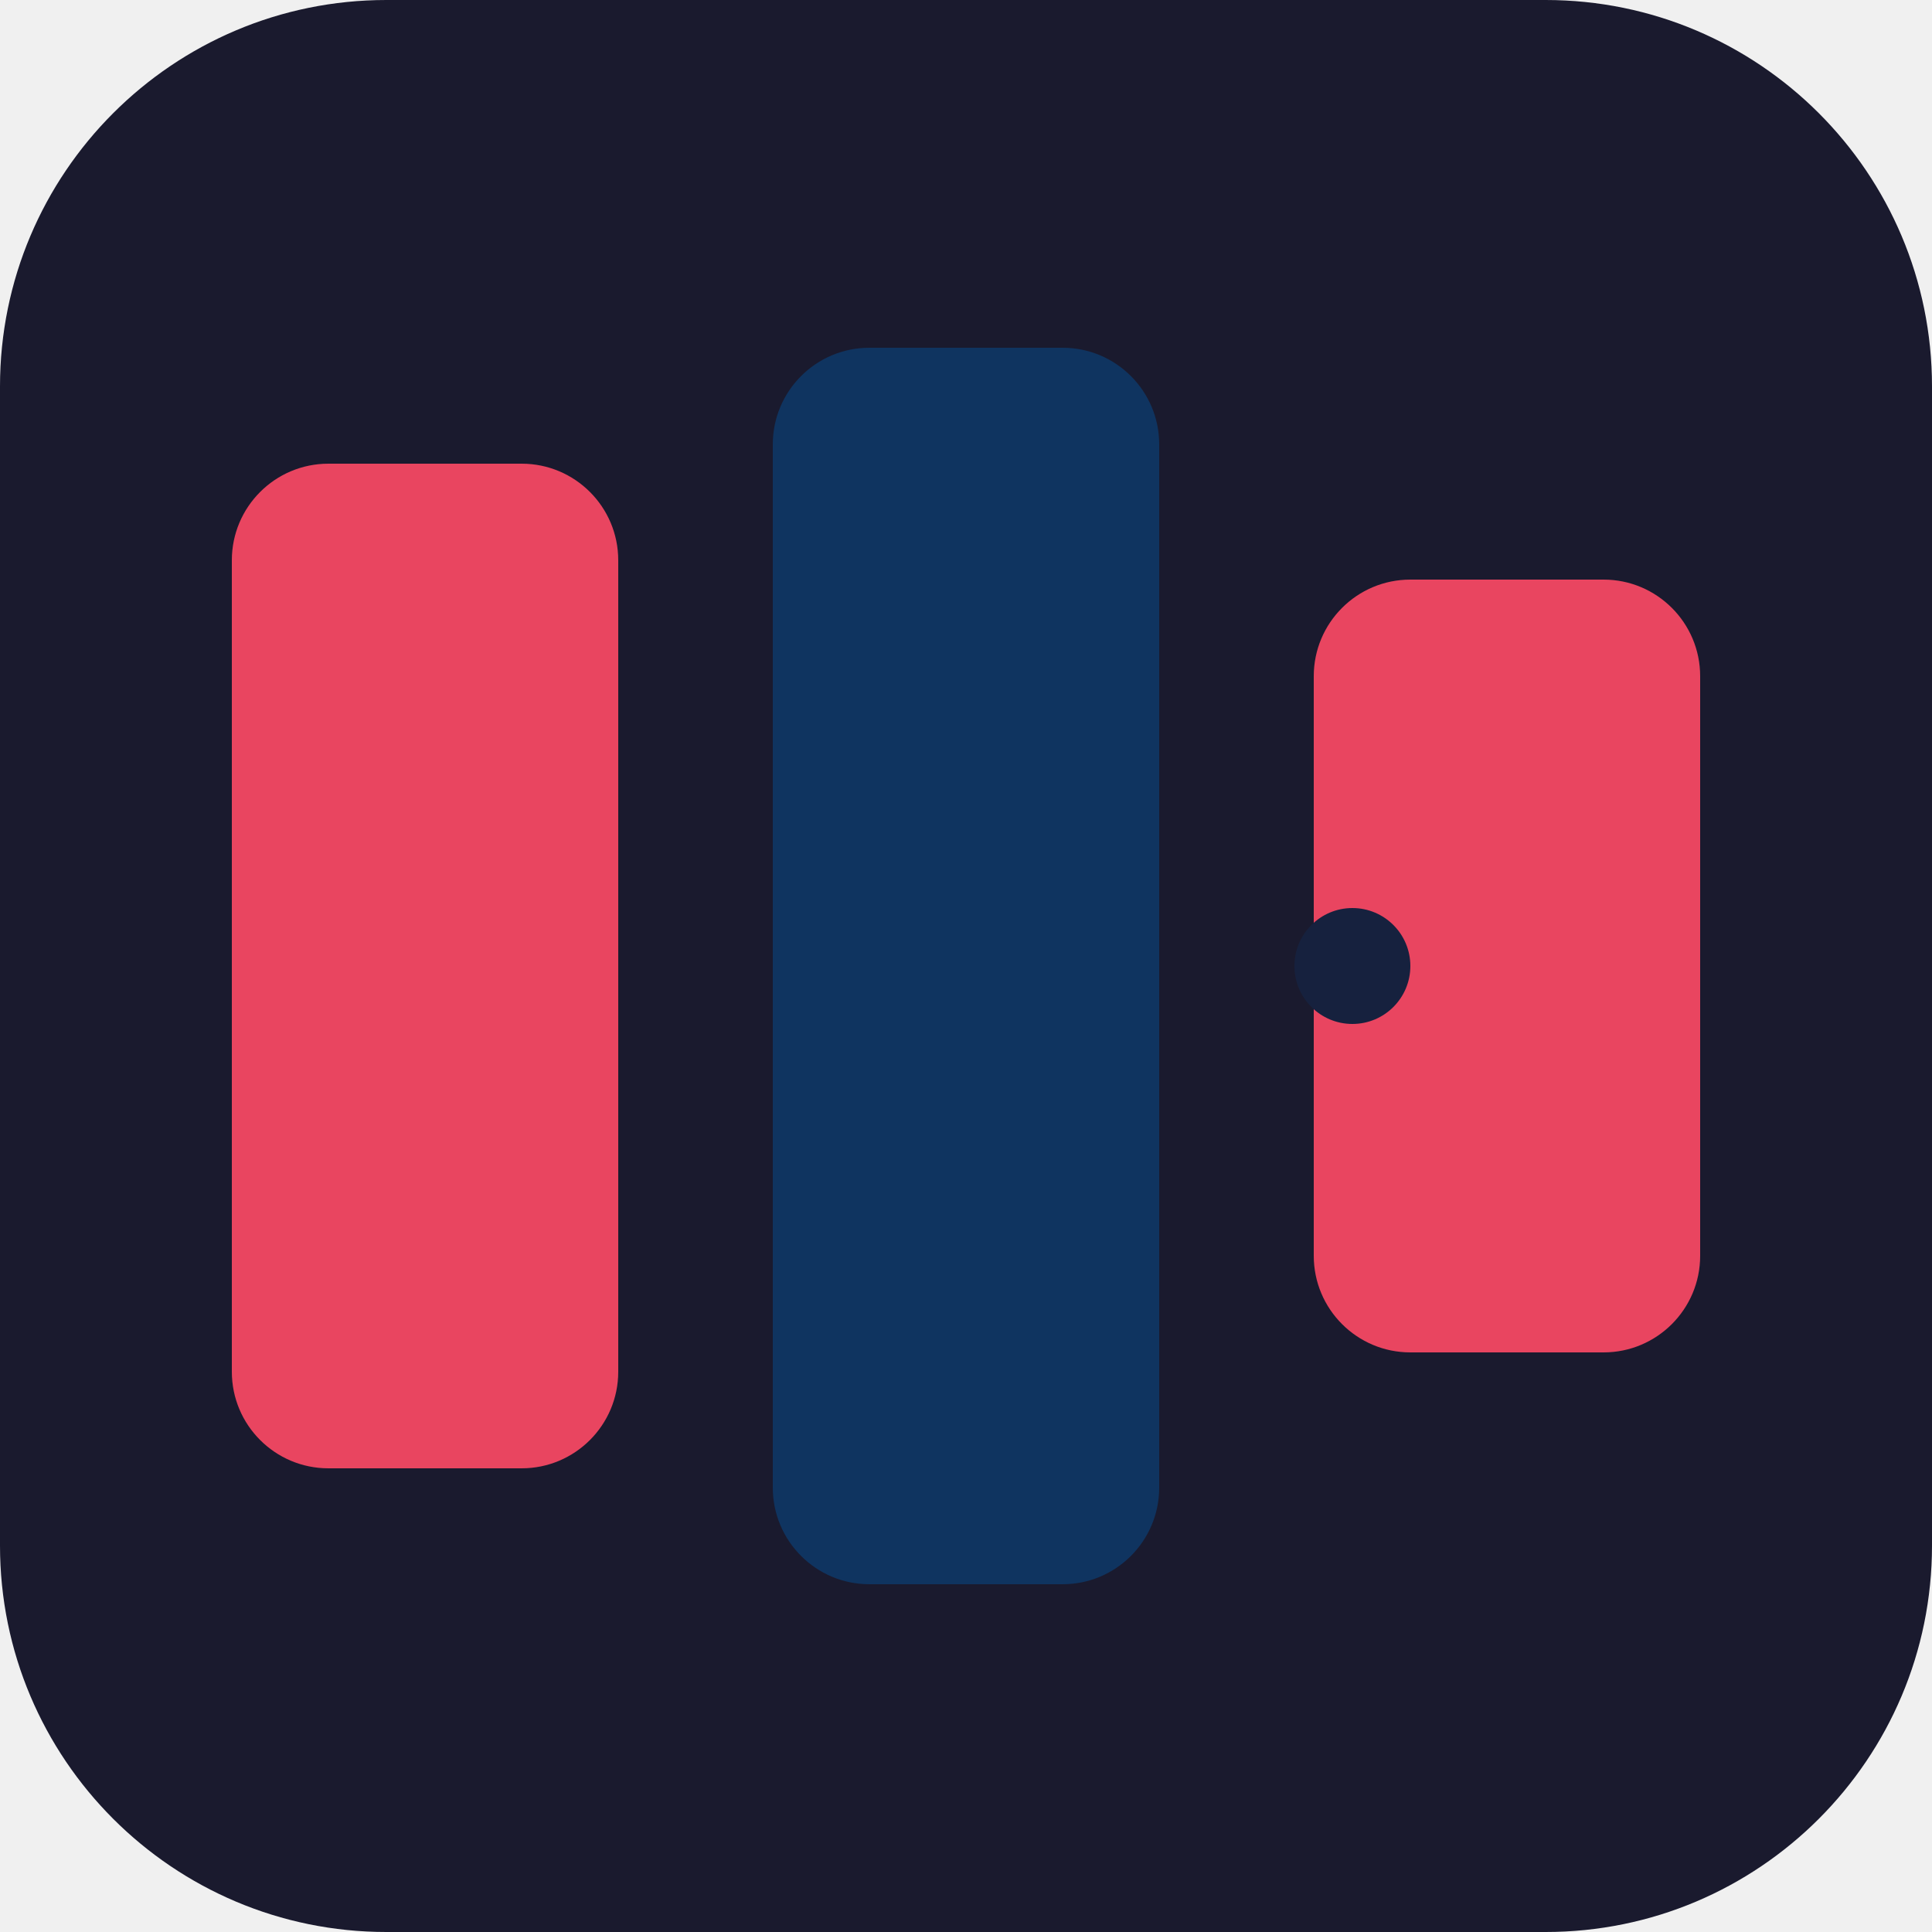
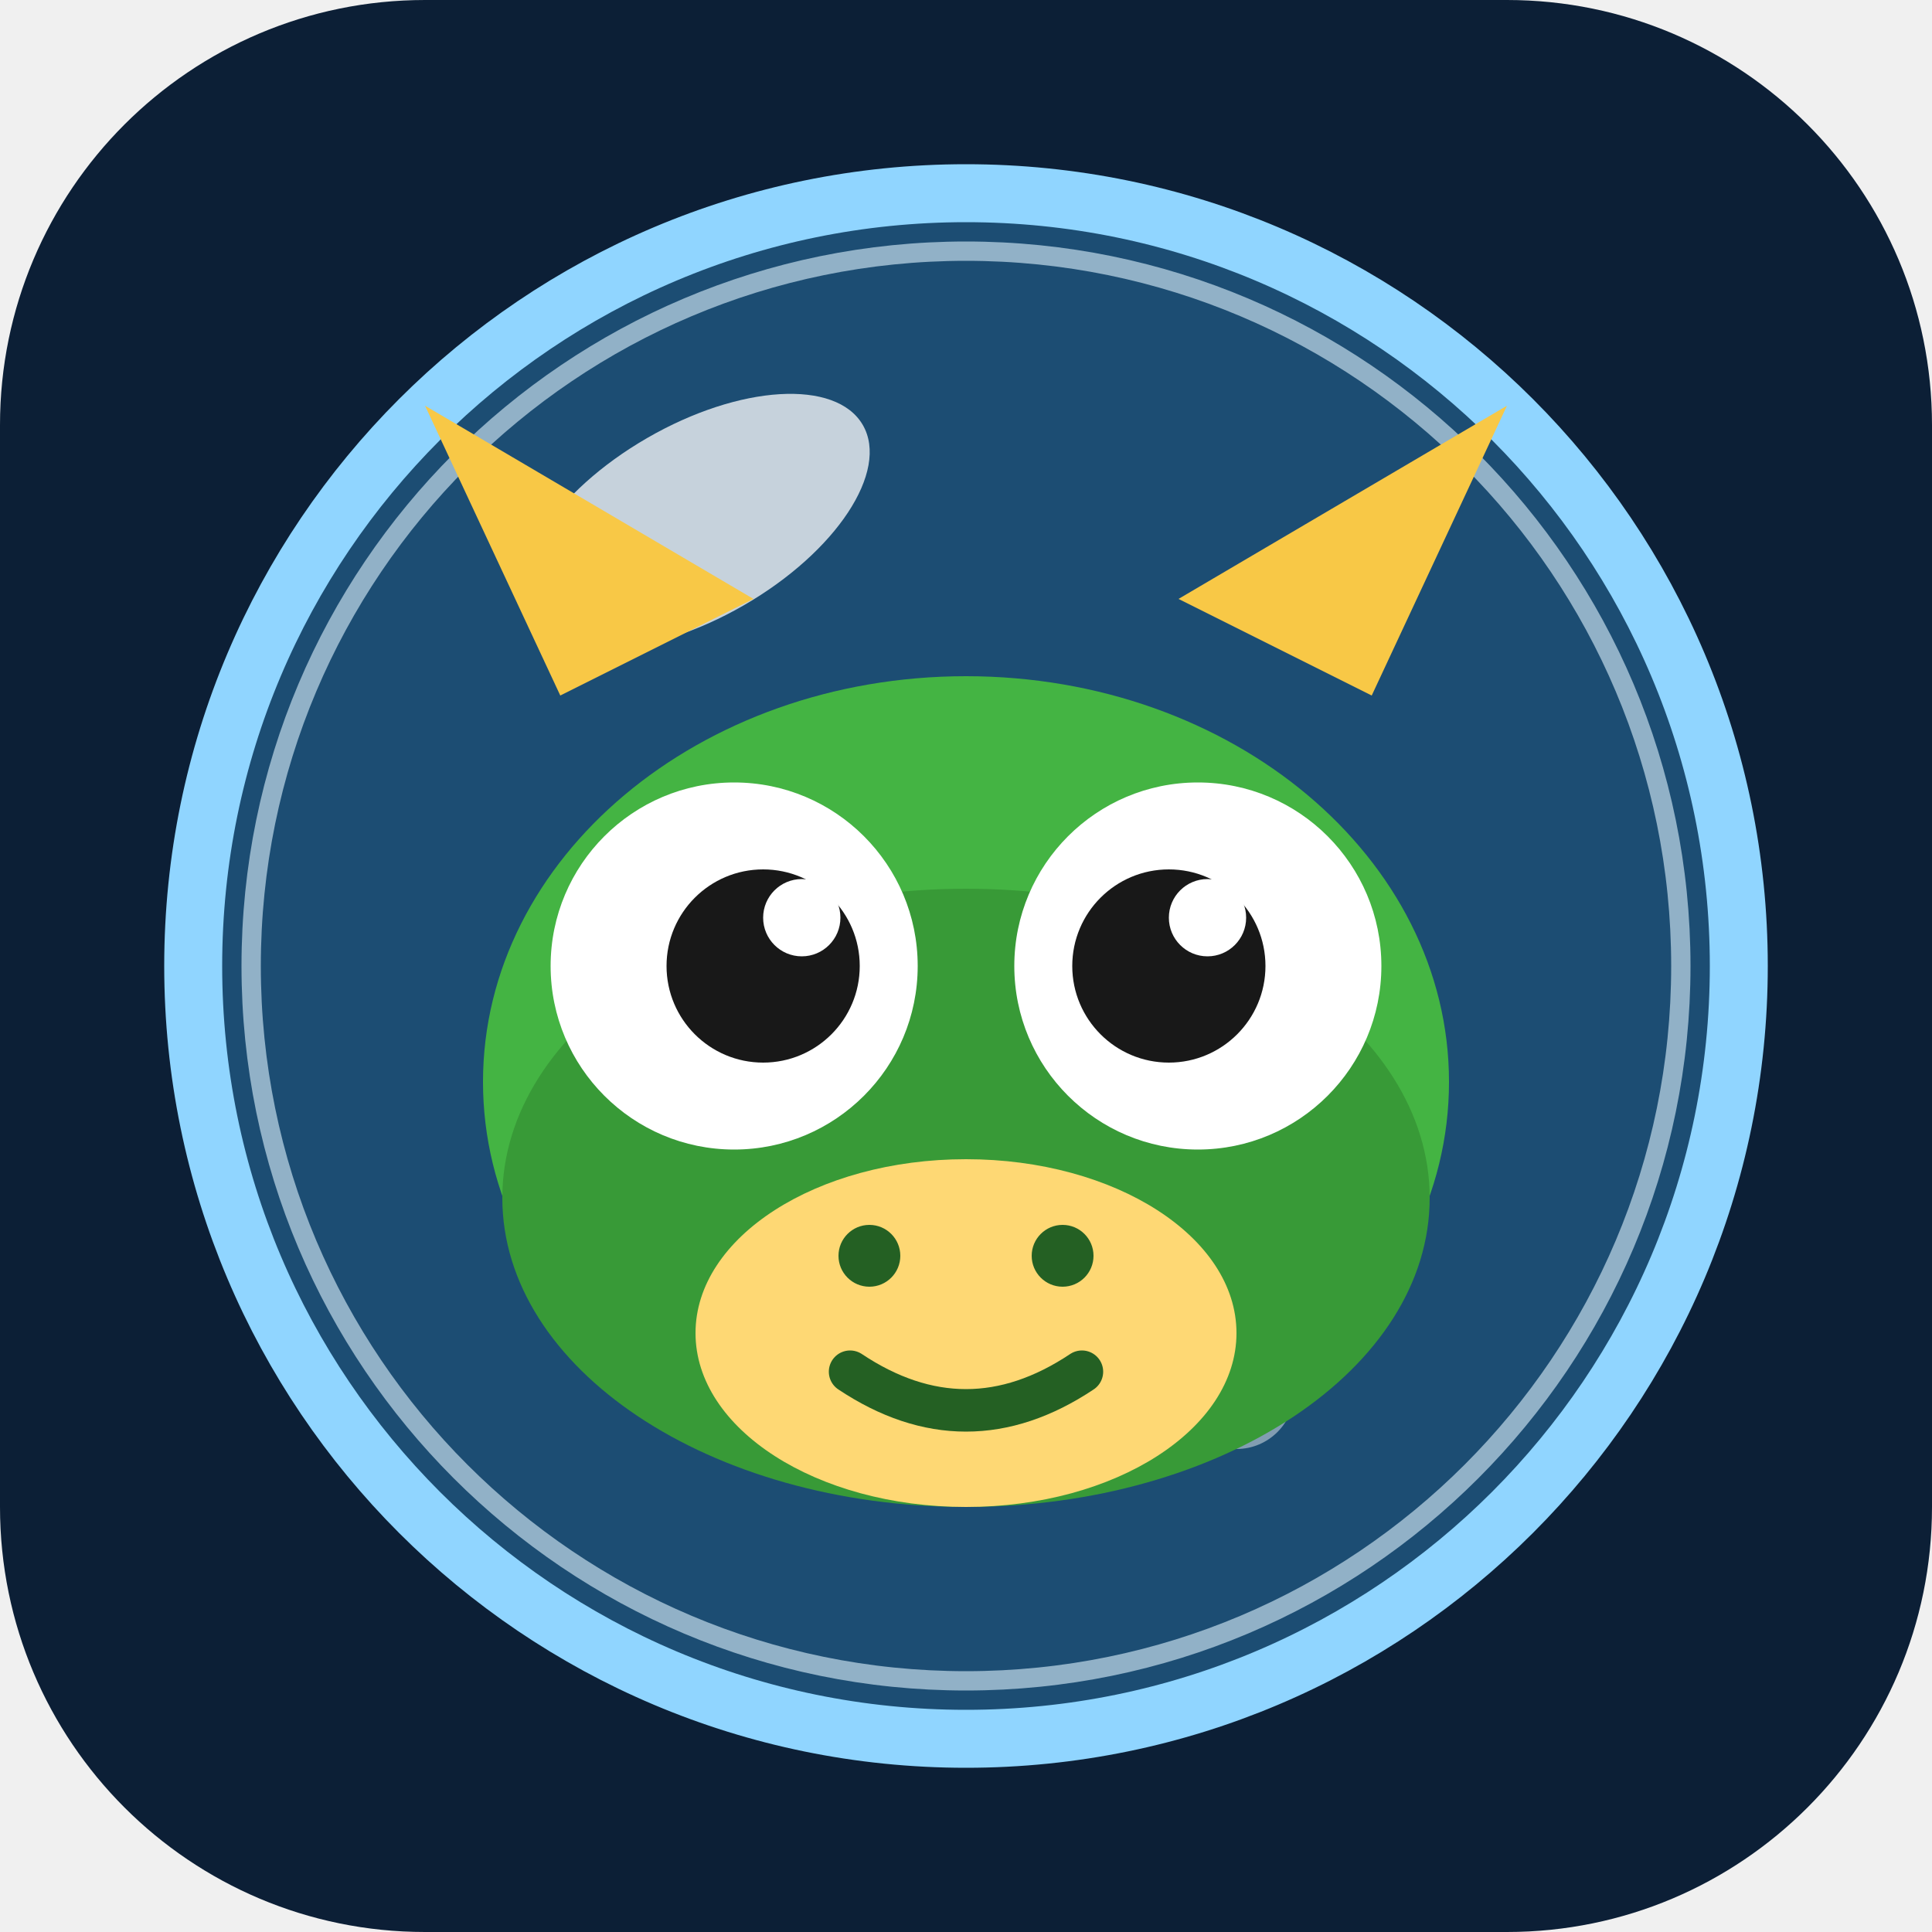
<svg xmlns="http://www.w3.org/2000/svg" viewBox="0 0 100 100">
-   <rect width="100" height="100" rx="20" fill="#1a1a2e" />
-   <rect x="12" y="24" width="20" height="52" rx="5" fill="#e94560" />
-   <rect x="40" y="18" width="20" height="64" rx="5" fill="#0f3460" />
-   <rect x="68" y="30" width="20" height="40" rx="5" fill="#e94560" />
-   <circle cx="70" cy="50" r="3" fill="#16213e" />
+   <rect width="100" height="100" rx="22" fill="#0c1f36" />
+   <circle cx="50" cy="50" r="40" fill="#38a3e5" opacity="0.35" />
+   <circle cx="50" cy="50" r="40" fill="none" stroke="#90d5ff" stroke-width="3" />
+   <circle cx="50" cy="50" r="37" fill="none" stroke="#e0f4ff" stroke-width="1" opacity="0.6" />
+   <ellipse cx="36" cy="27" rx="10" ry="5" fill="#ffffff" opacity="0.75" transform="rotate(-30 36 27)" />
+   <circle cx="64" cy="72" r="3" fill="#ffffff" opacity="0.45" />
+   <g>
+     <path d="M29 36 L22 21 L39 31 Z" fill="#f8c846" />
+     <path d="M71 36 L78 21 L61 31 Z" fill="#f8c846" />
+     <ellipse cx="50" cy="56" rx="25" ry="21" fill="#44b443" />
+     <ellipse cx="50" cy="62" rx="24" ry="16" fill="#389a37" />
+     <ellipse cx="50" cy="69" rx="14" ry="9" fill="#fed874" />
+     <circle cx="38" cy="50" r="9.5" fill="#ffffff" />
+     <circle cx="62" cy="50" r="9.5" fill="#ffffff" />
+     <circle cx="39.5" cy="50" r="5" fill="#181818" />
+     <circle cx="60.5" cy="50" r="5" fill="#181818" />
+     <circle cx="41.5" cy="47.5" r="2" fill="#ffffff" />
+     <circle cx="62.5" cy="47.5" r="2" fill="#ffffff" />
+     <circle cx="45" cy="65" r="1.6" fill="#246023" />
+     <circle cx="55" cy="65" r="1.6" fill="#246023" />
+     <path d="M44 71 Q50 75 56 71" stroke="#246023" stroke-width="2.2" fill="none" stroke-linecap="round" />
+   </g>
</svg>
